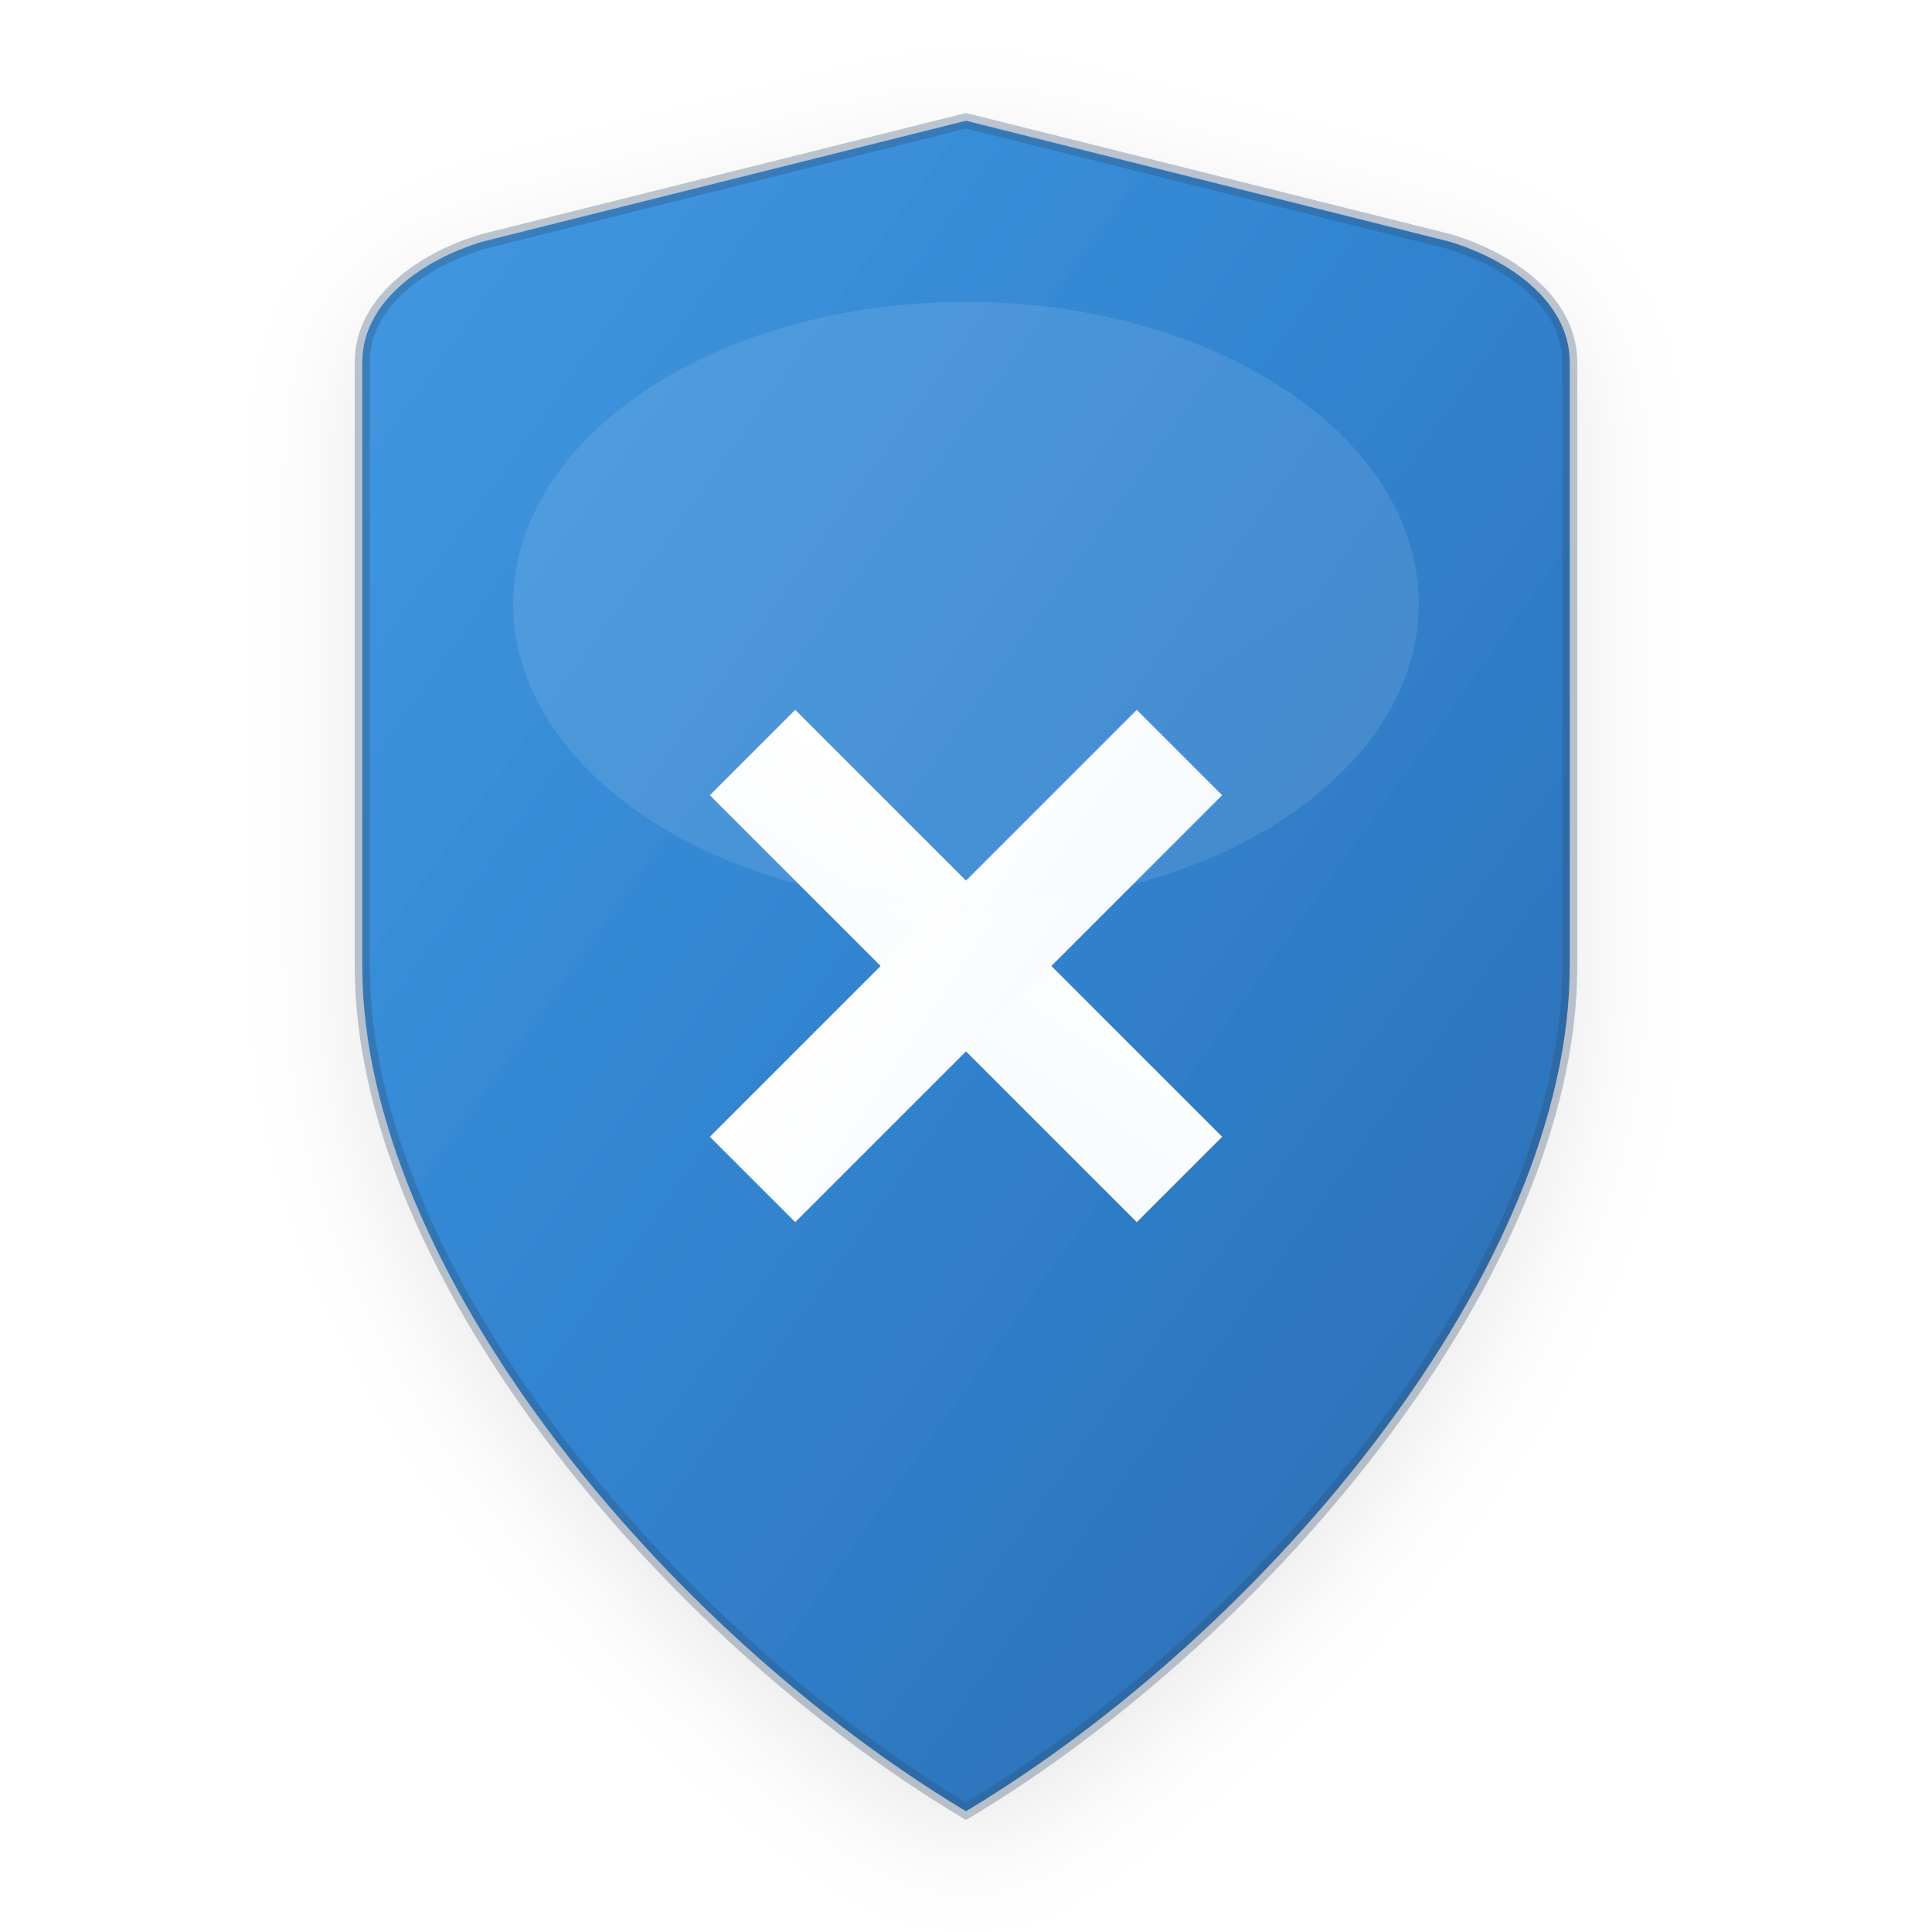
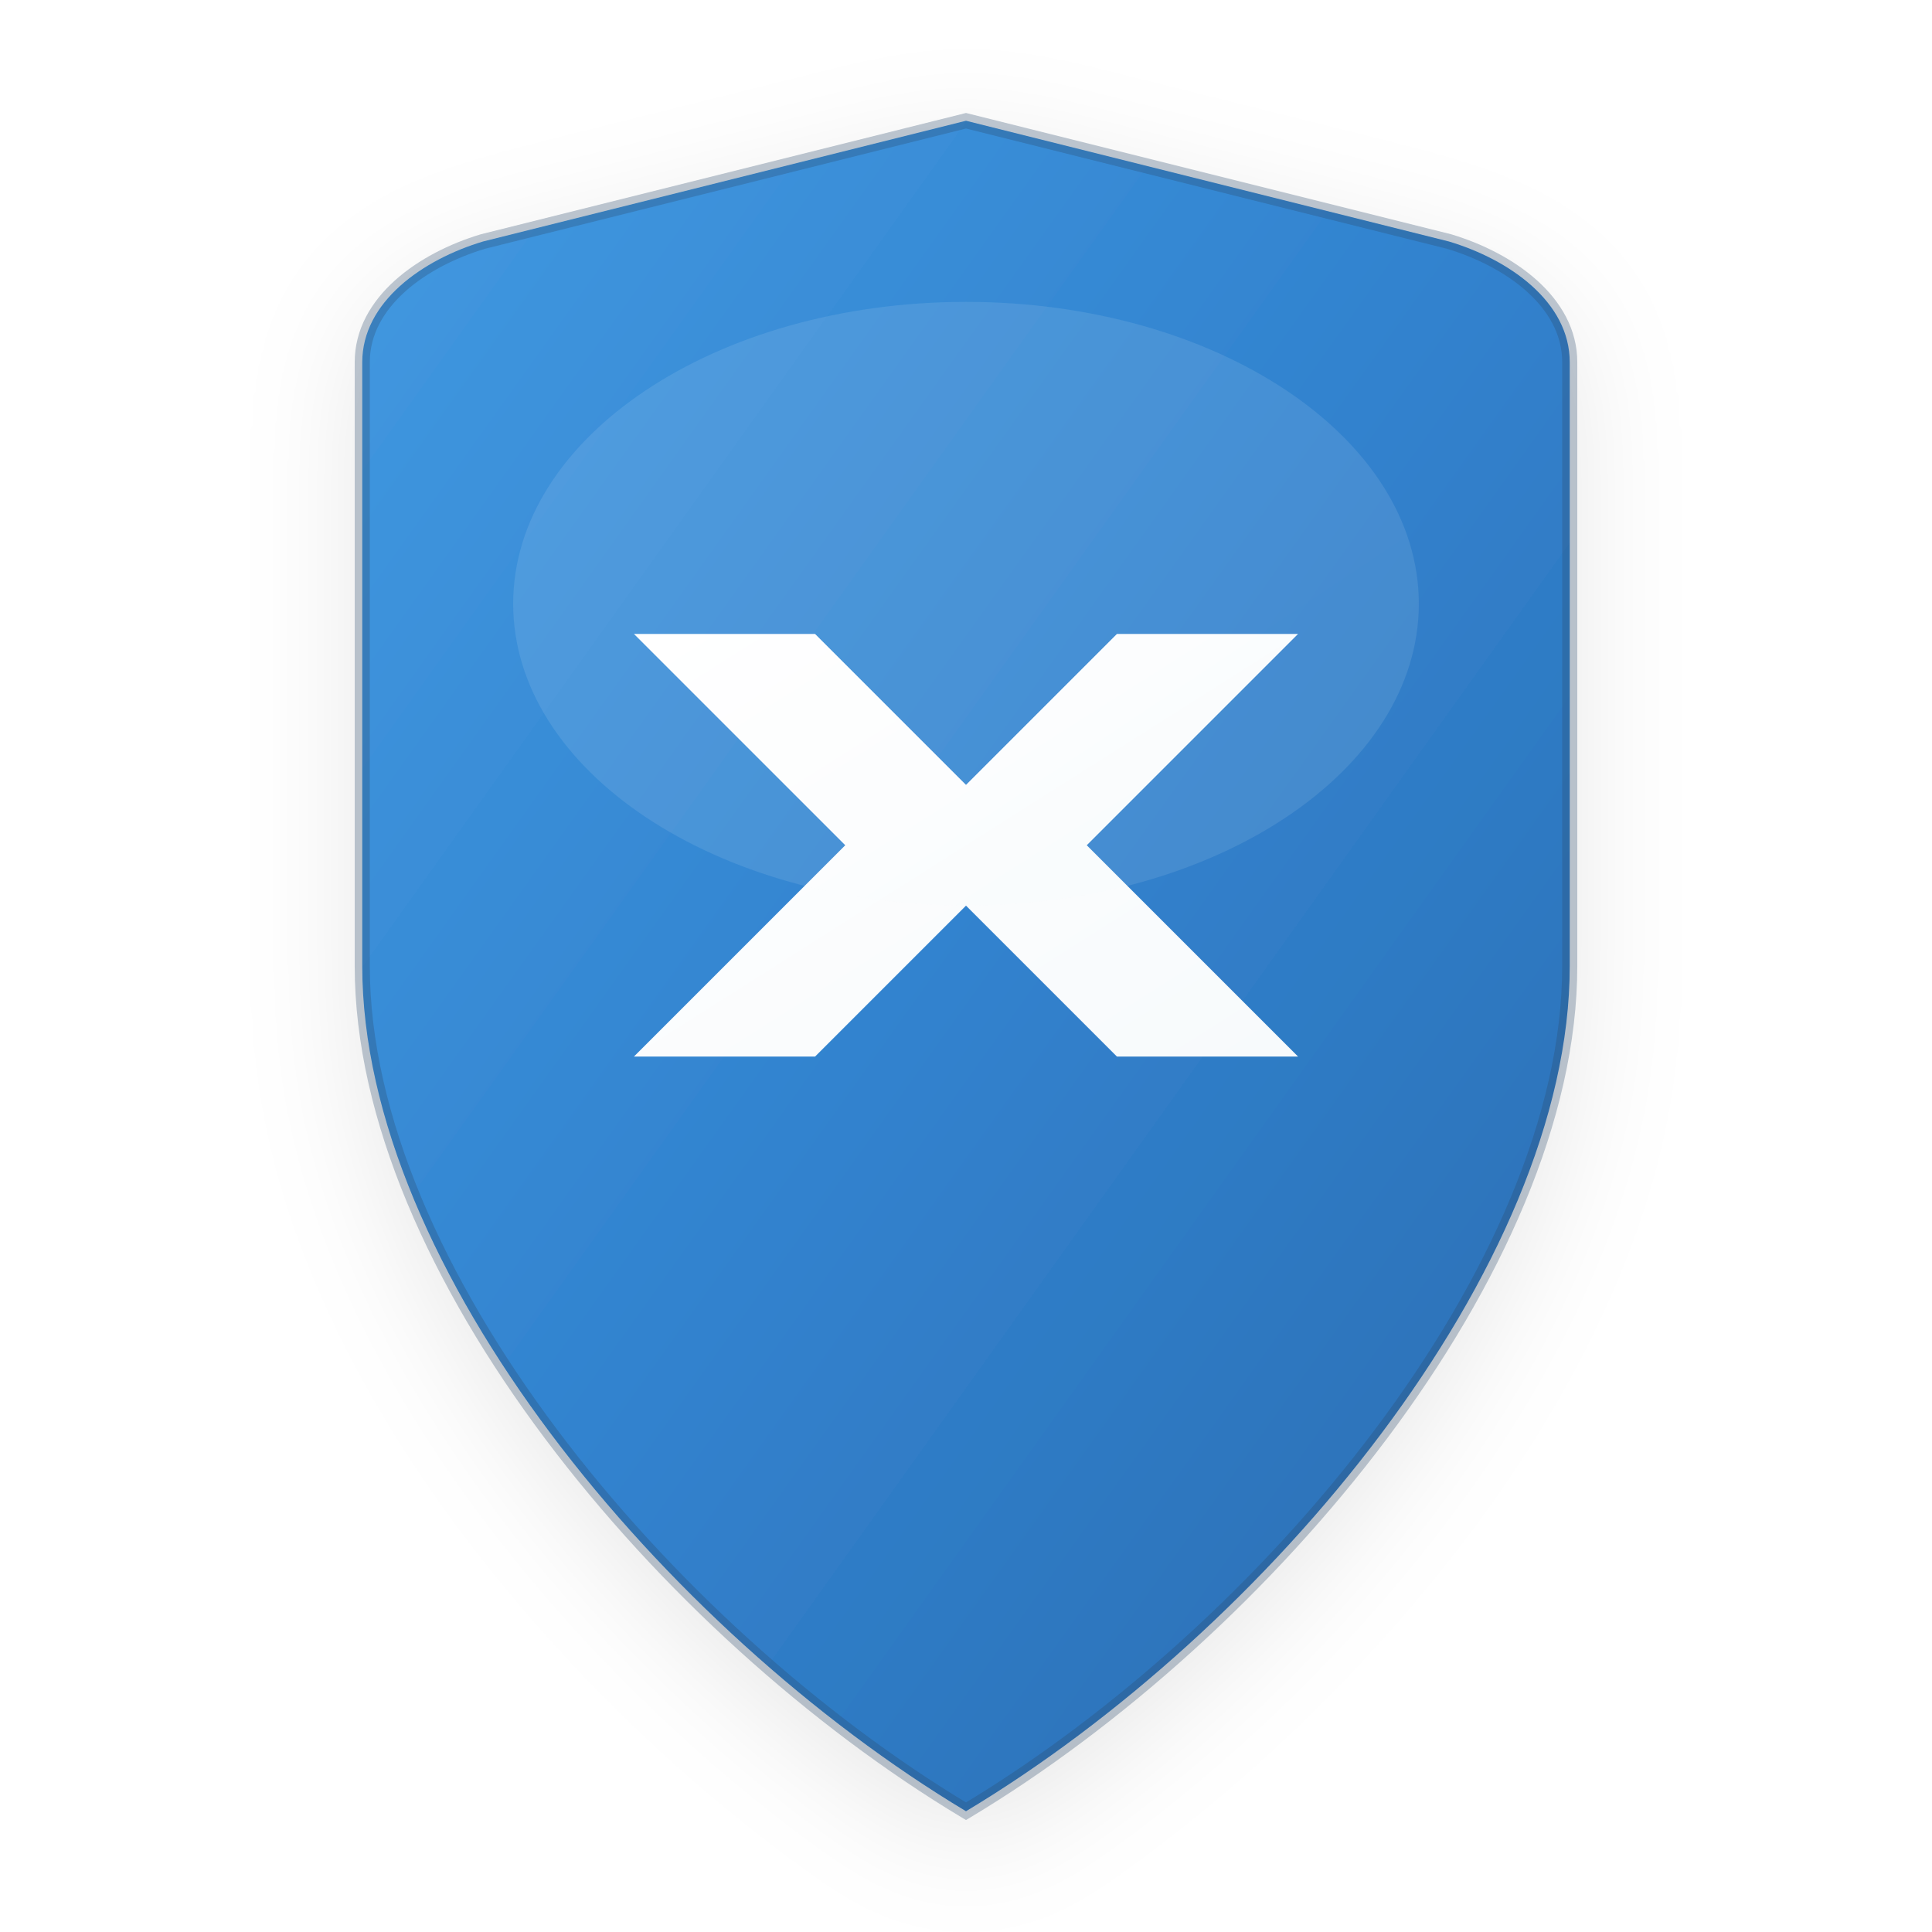
<svg xmlns="http://www.w3.org/2000/svg" width="128" height="128" viewBox="0 0 128 128">
  <defs>
    <linearGradient id="shieldGradient" x1="0%" y1="0%" x2="100%" y2="100%">
      <stop offset="0%" style="stop-color:#4299E1;stop-opacity:1" />
      <stop offset="50%" style="stop-color:#3182CE;stop-opacity:1" />
      <stop offset="100%" style="stop-color:#2B6CB0;stop-opacity:1" />
    </linearGradient>
    <linearGradient id="xGradient" x1="0%" y1="0%" x2="100%" y2="100%">
      <stop offset="0%" style="stop-color:#FFFFFF;stop-opacity:1" />
      <stop offset="100%" style="stop-color:#F7FAFC;stop-opacity:1" />
    </linearGradient>
    <filter id="shadow" x="-20%" y="-20%" width="140%" height="140%">
      <feDropShadow dx="0" dy="2" stdDeviation="4" flood-color="#000000" flood-opacity="0.1" />
    </filter>
  </defs>
  <path d="M64 8 L64 8 C64 8 48 12 32 16 C28 17.2 24 20 24 24 L24 64 C24 84 44 108 64 120 C84 108 104 84 104 64 L104 24 C104 20 100 17.2 96 16 C80 12 64 8 64 8 Z" fill="url(#shieldGradient)" filter="url(#shadow)" />
  <path d="M64 8 L64 8 C64 8 48 12 32 16 C28 17.2 24 20 24 24 L24 64 C24 84 44 108 64 120 C84 108 104 84 104 64 L104 24 C104 20 100 17.2 96 16 C80 12 64 8 64 8 Z" fill="none" stroke="#2A4A6B" stroke-width="1" opacity="0.3" />
  <g transform="translate(64, 64)">
-     <rect x="-20" y="-4" width="40" height="8" fill="url(#xGradient)" transform="rotate(45)" />
-     <rect x="-20" y="-4" width="40" height="8" fill="url(#xGradient)" transform="rotate(-45)" />
+     <path d="M -22 -22 L -10 -22 L 0 -12 L 10 -22 L 22 -22 L 8 -8 L 22 6 L 10 6 L 0 -4 L -10 6 L -22 6 L -8 -8 Z" fill="url(#xGradient)" />
  </g>
  <ellipse cx="64" cy="40" rx="30" ry="20" fill="url(#xGradient)" opacity="0.1" />
</svg>
